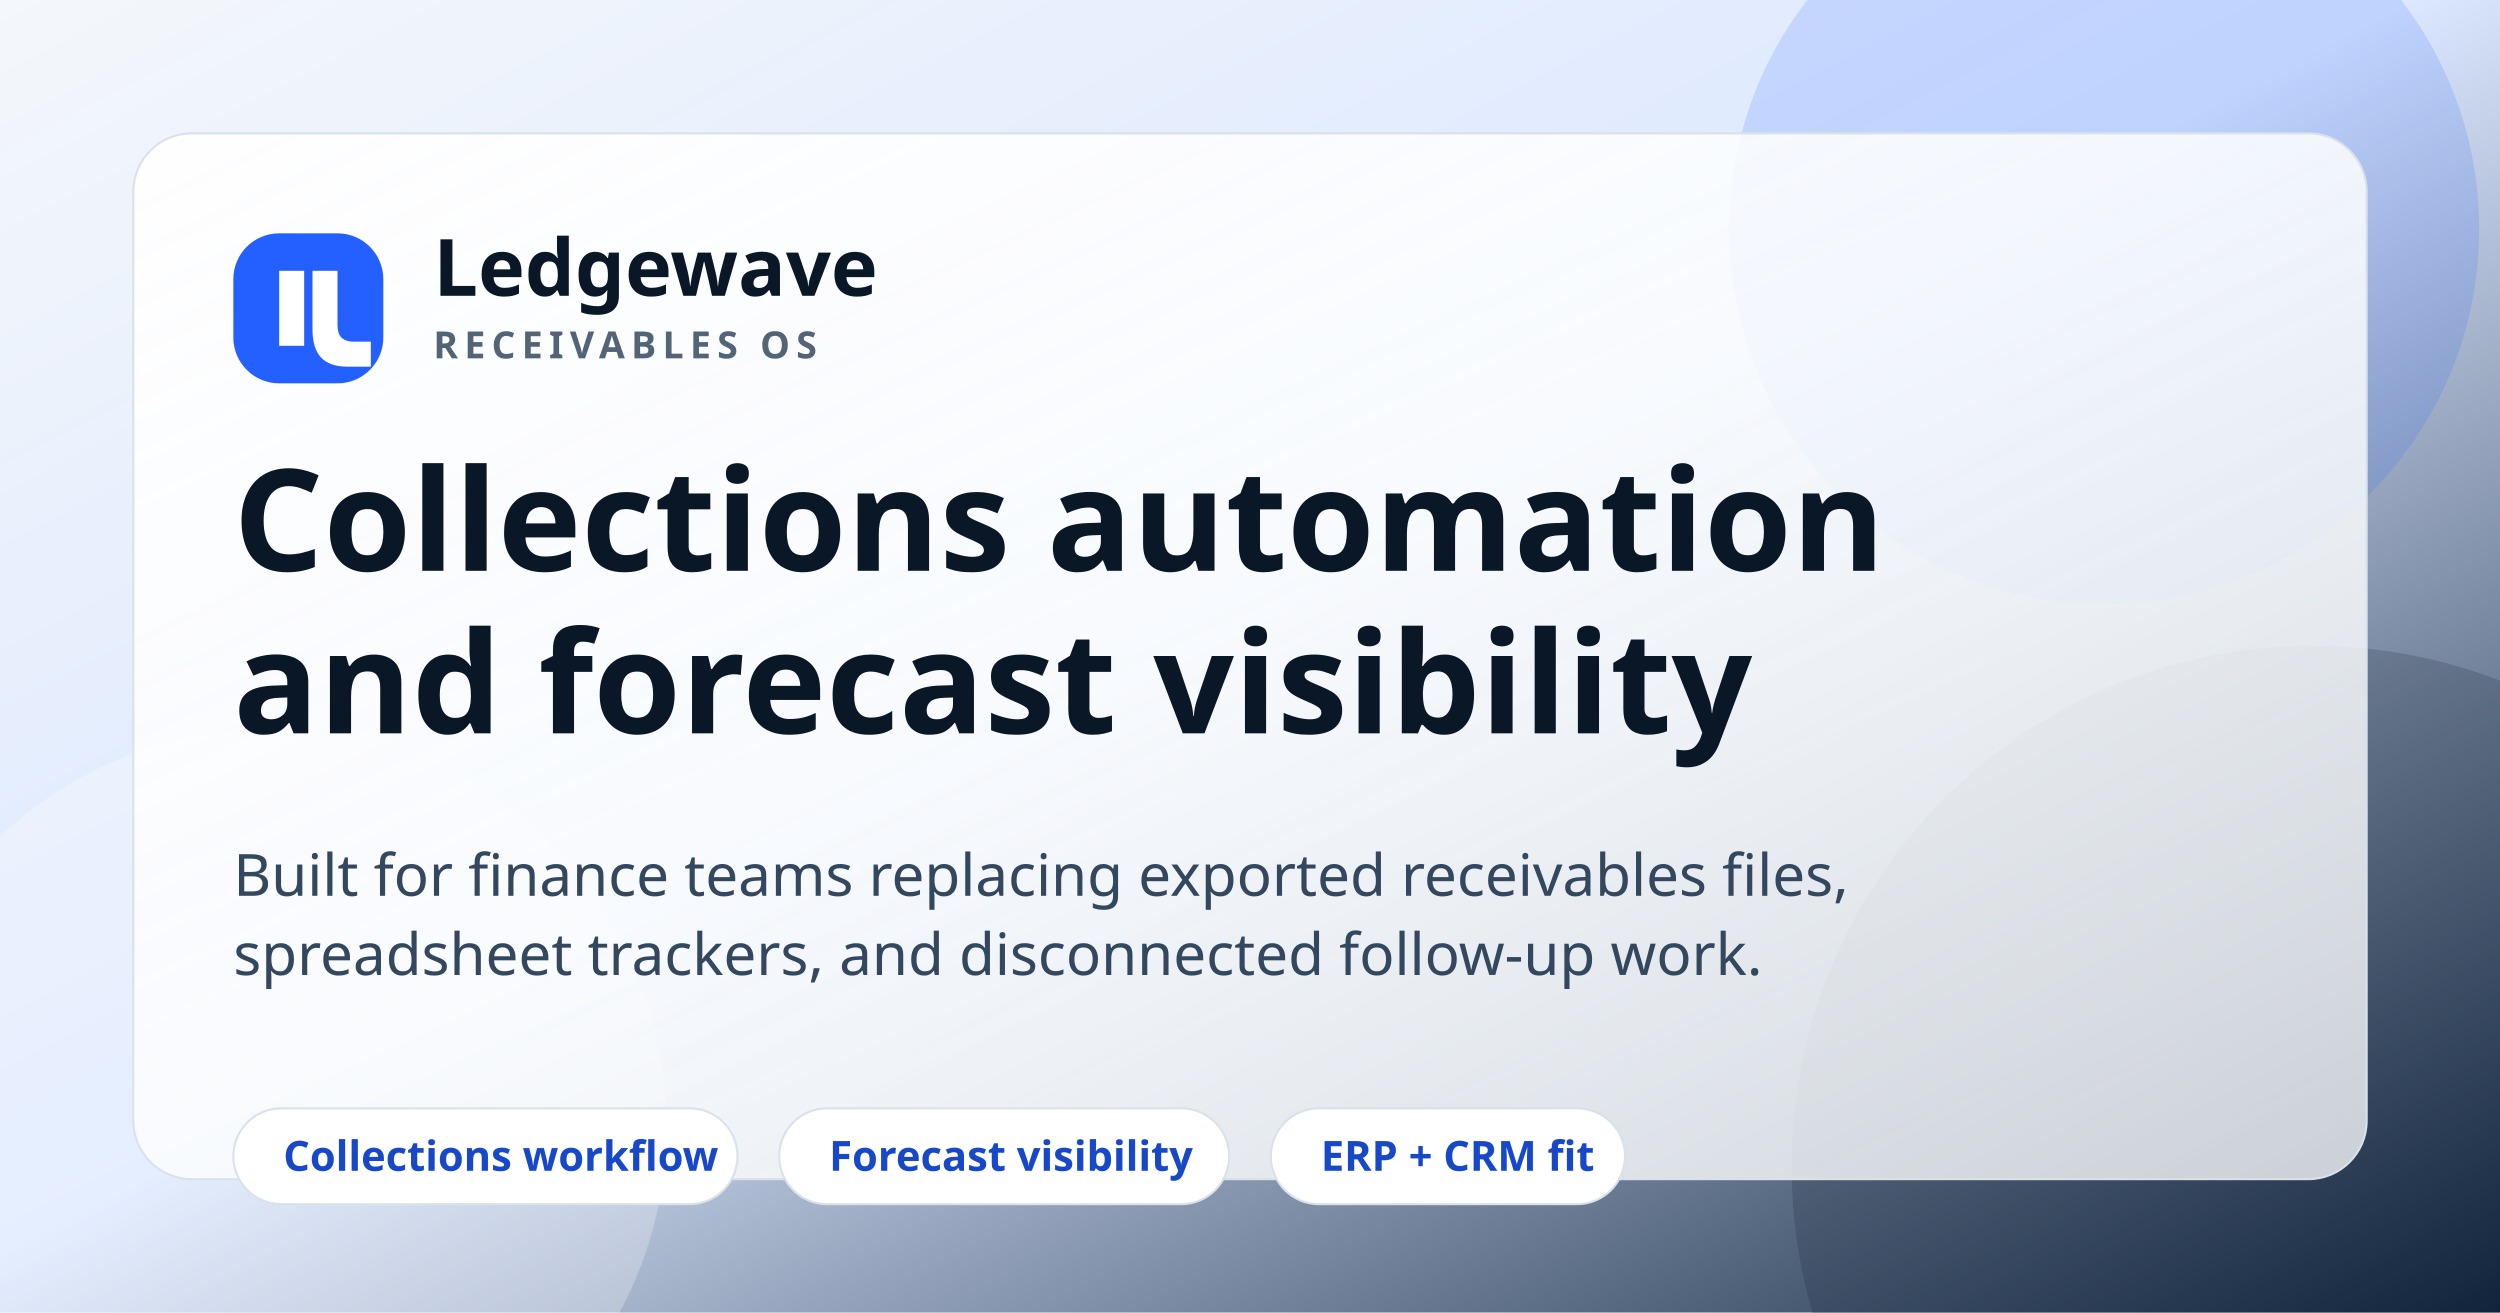
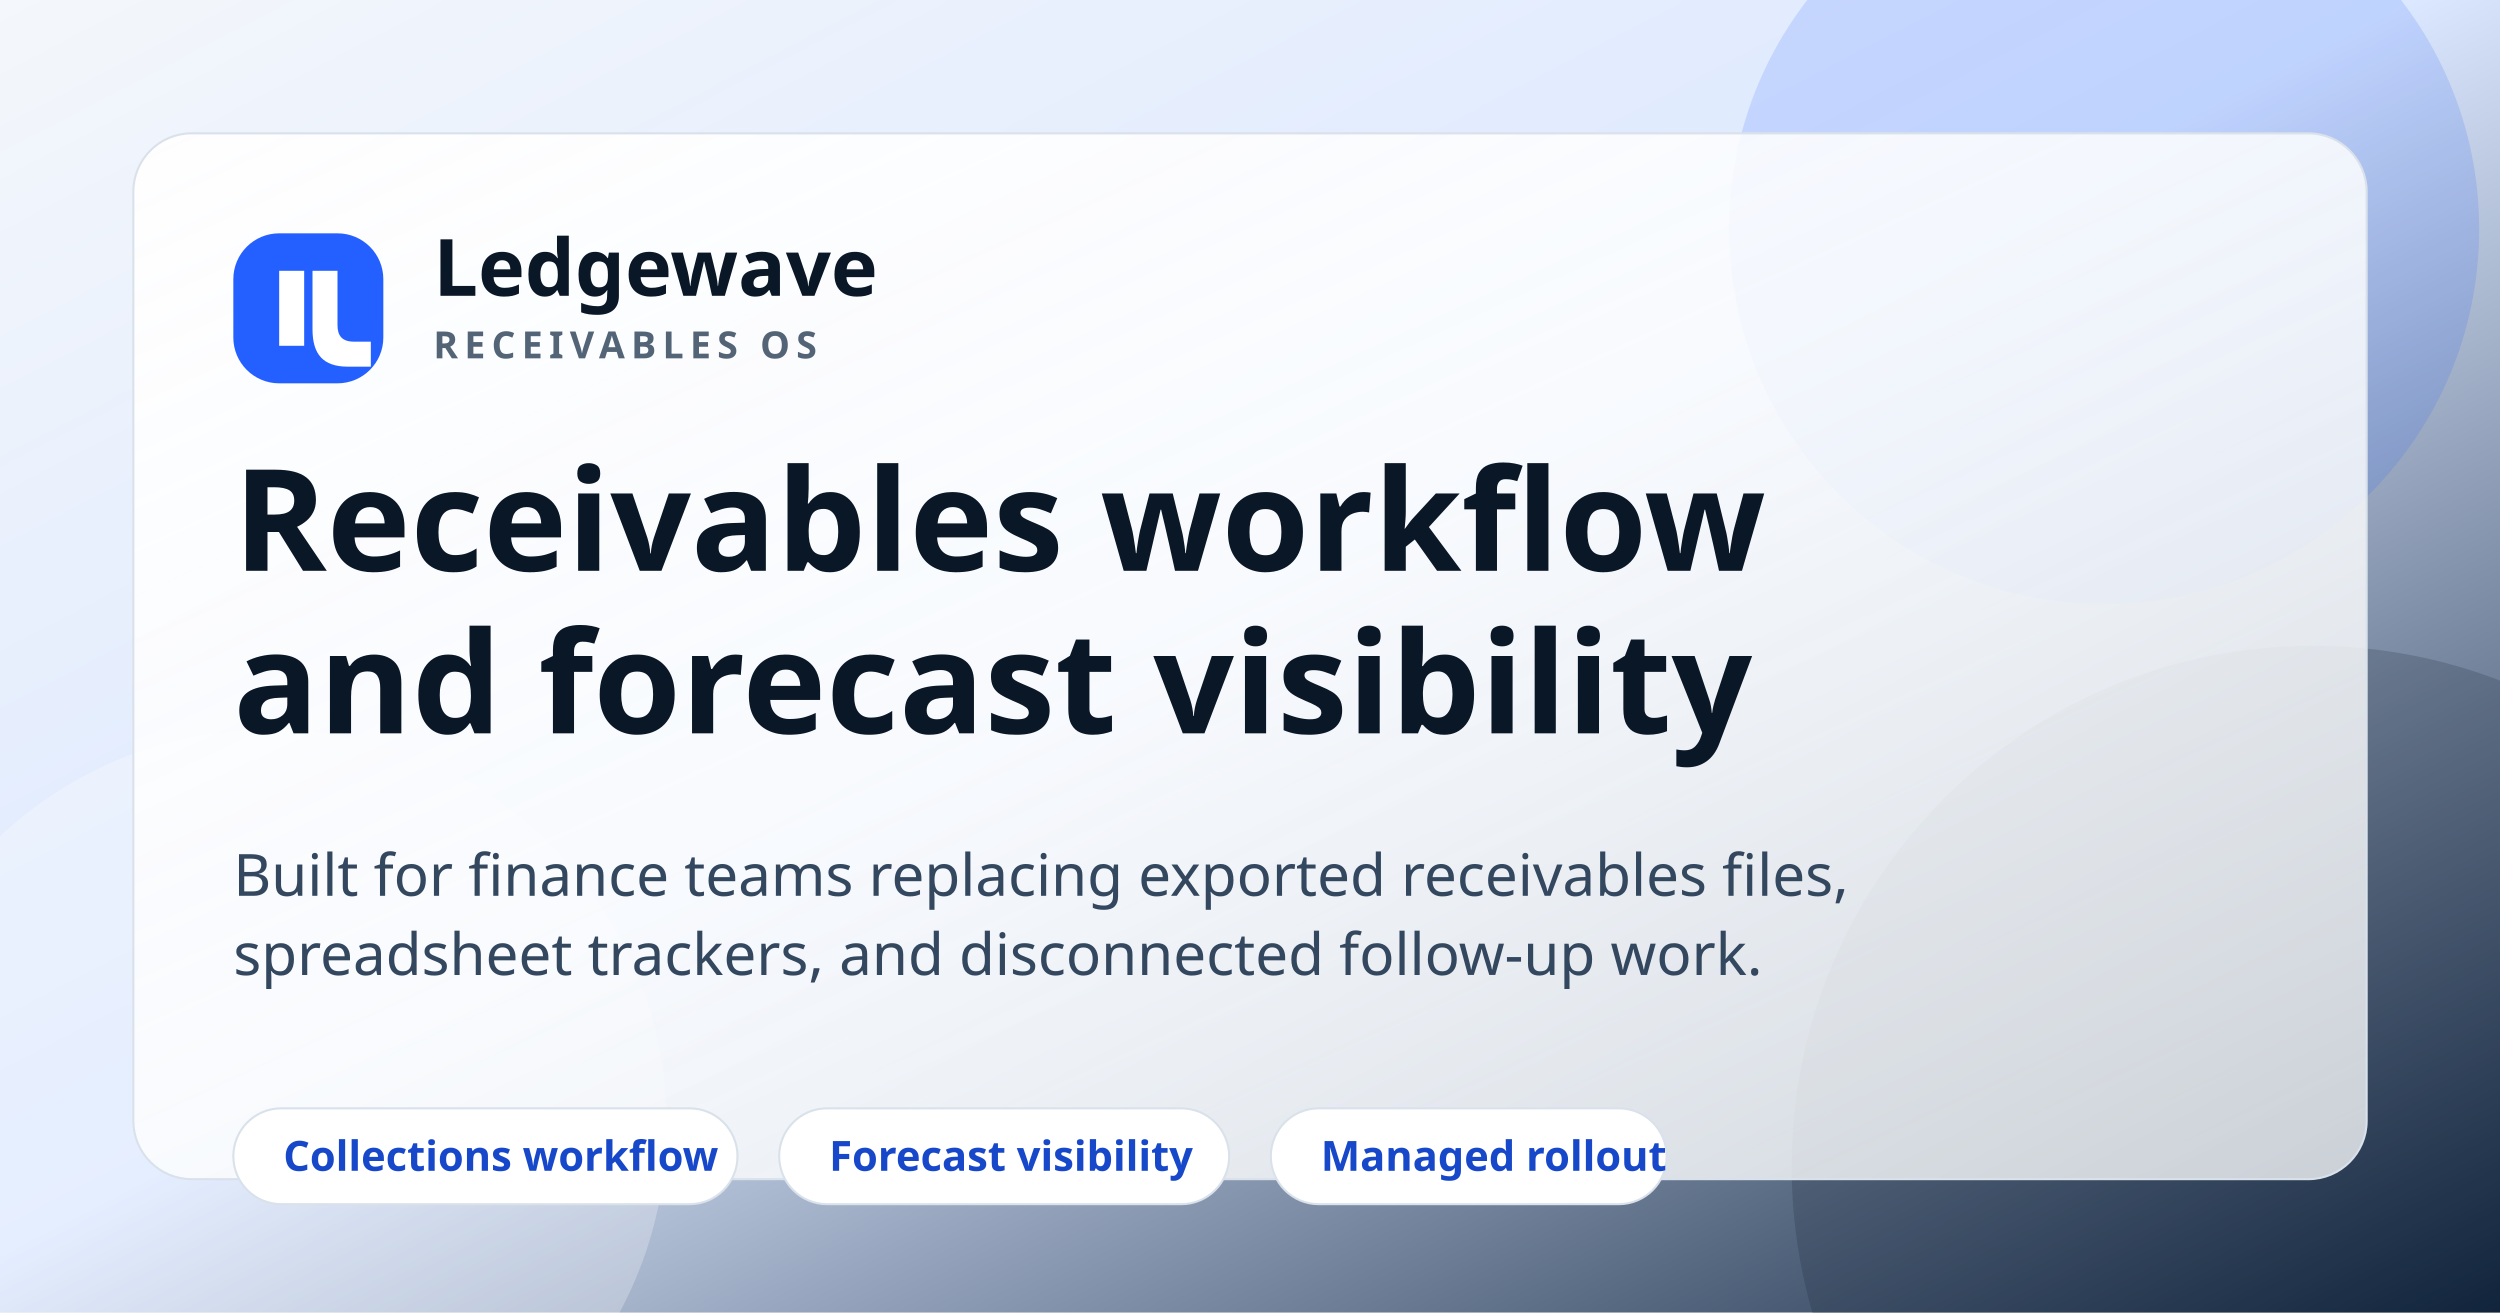
<svg xmlns="http://www.w3.org/2000/svg" width="1200" height="630" viewBox="0 0 1200 630" role="img" aria-labelledby="title desc">
  <defs>
    <linearGradient id="bg" x1="0%" y1="0%" x2="100%" y2="100%">
      <stop offset="0%" stop-color="#f4f7fb" />
      <stop offset="48%" stop-color="#dce8ff" />
      <stop offset="100%" stop-color="#11263f" />
    </linearGradient>
    <linearGradient id="panel" x1="0%" y1="0%" x2="100%" y2="100%">
      <stop offset="0%" stop-color="#ffffff" stop-opacity="0.95" />
      <stop offset="100%" stop-color="#f8fafc" stop-opacity="0.78" />
    </linearGradient>
  </defs>
  <rect width="1200" height="630" fill="url(#bg)" />
  <circle cx="1010" cy="110" r="180" fill="#245fff" opacity="0.16" />
  <circle cx="1110" cy="560" r="250" fill="#091726" opacity="0.18" />
  <circle cx="130" cy="540" r="190" fill="#ffffff" opacity="0.25" />
  <rect x="64" y="64" width="1072" height="502" rx="28" fill="url(#panel)" stroke="#d9e1ea" />
  <g transform="translate(112 112)">
    <rect x="0" y="0" width="72" height="72" rx="22" fill="#245fff" />
    <path d="M22 18h12v36h-12zM38 18h12v26c0 5 2 8 8 8h8v12h-11c-12 0-17-6-17-18z" fill="#ffffff" />
    <text x="96" y="30" fill="#091726" font-size="38" font-weight="700" font-family="Space Grotesk, Manrope, Segoe UI, sans-serif">Ledgewave</text>
    <text x="96" y="60" fill="#546477" font-size="18" font-weight="700" letter-spacing="3" font-family="Manrope, Segoe UI, sans-serif">RECEIVABLES OS</text>
    <text x="0" y="162" fill="#091726" font-size="68" font-weight="700" font-family="Space Grotesk, Manrope, Segoe UI, sans-serif">
-       <tspan x="0" dy="0">Collections automation</tspan>
+       <tspan x="0" dy="0">Receivables workflow</tspan>
      <tspan x="0" dy="78">and forecast visibility</tspan>
    </text>
    <text x="0" y="318" fill="#33475f" font-size="28" font-family="Manrope, Segoe UI, sans-serif">
      Built for finance teams replacing exported receivables files,
    </text>
    <text x="0" y="356" fill="#33475f" font-size="28" font-family="Manrope, Segoe UI, sans-serif">
      spreadsheet trackers, and disconnected follow-up work.
    </text>
    <g transform="translate(0 420)">
      <rect x="0" y="0" width="242" height="46" rx="23" fill="#ffffff" stroke="#d9e1ea" />
      <text x="24" y="30" fill="#1748ca" font-size="20" font-weight="700" font-family="Manrope, Segoe UI, sans-serif">Collections workflow</text>
      <rect x="262" y="0" width="216" height="46" rx="23" fill="#ffffff" stroke="#d9e1ea" />
      <text x="286" y="30" fill="#1748ca" font-size="20" font-weight="700" font-family="Manrope, Segoe UI, sans-serif">Forecast visibility</text>
-       <rect x="498" y="0" width="170" height="46" rx="23" fill="#ffffff" stroke="#d9e1ea" />
-       <text x="522" y="30" fill="#1748ca" font-size="20" font-weight="700" font-family="Manrope, Segoe UI, sans-serif">ERP + CRM fit</text>
+       <rect x="498" y="0" width="190" height="46" rx="23" fill="#ffffff" stroke="#d9e1ea" />
+       <text x="522" y="30" fill="#1748ca" font-size="20" font-weight="700" font-family="Manrope, Segoe UI, sans-serif">Managed rollout</text>
    </g>
  </g>
</svg>
